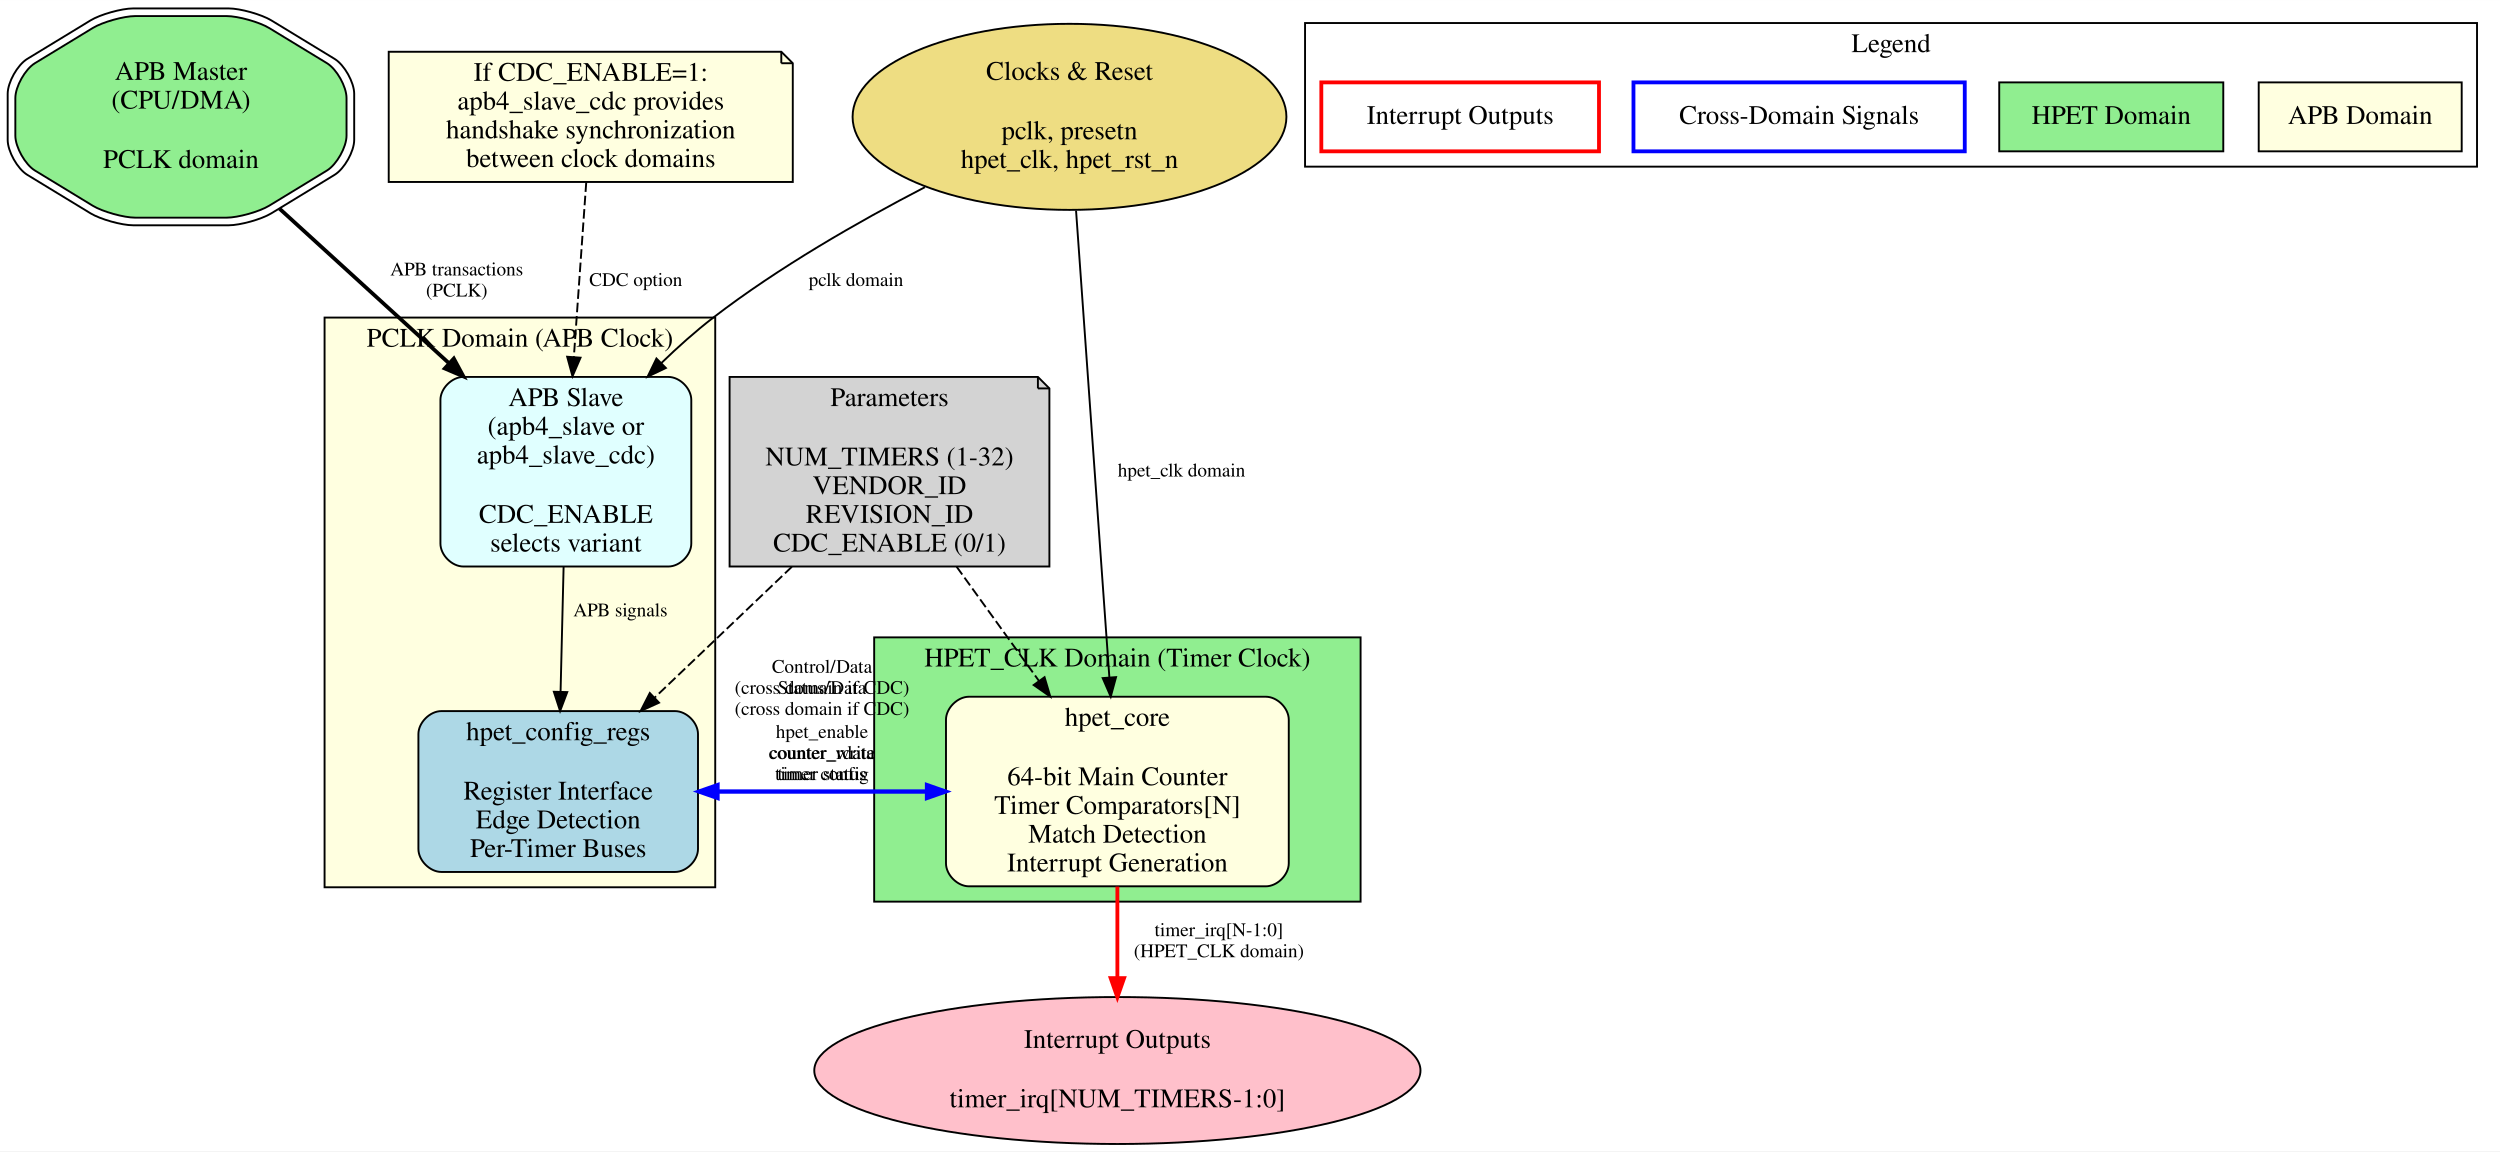
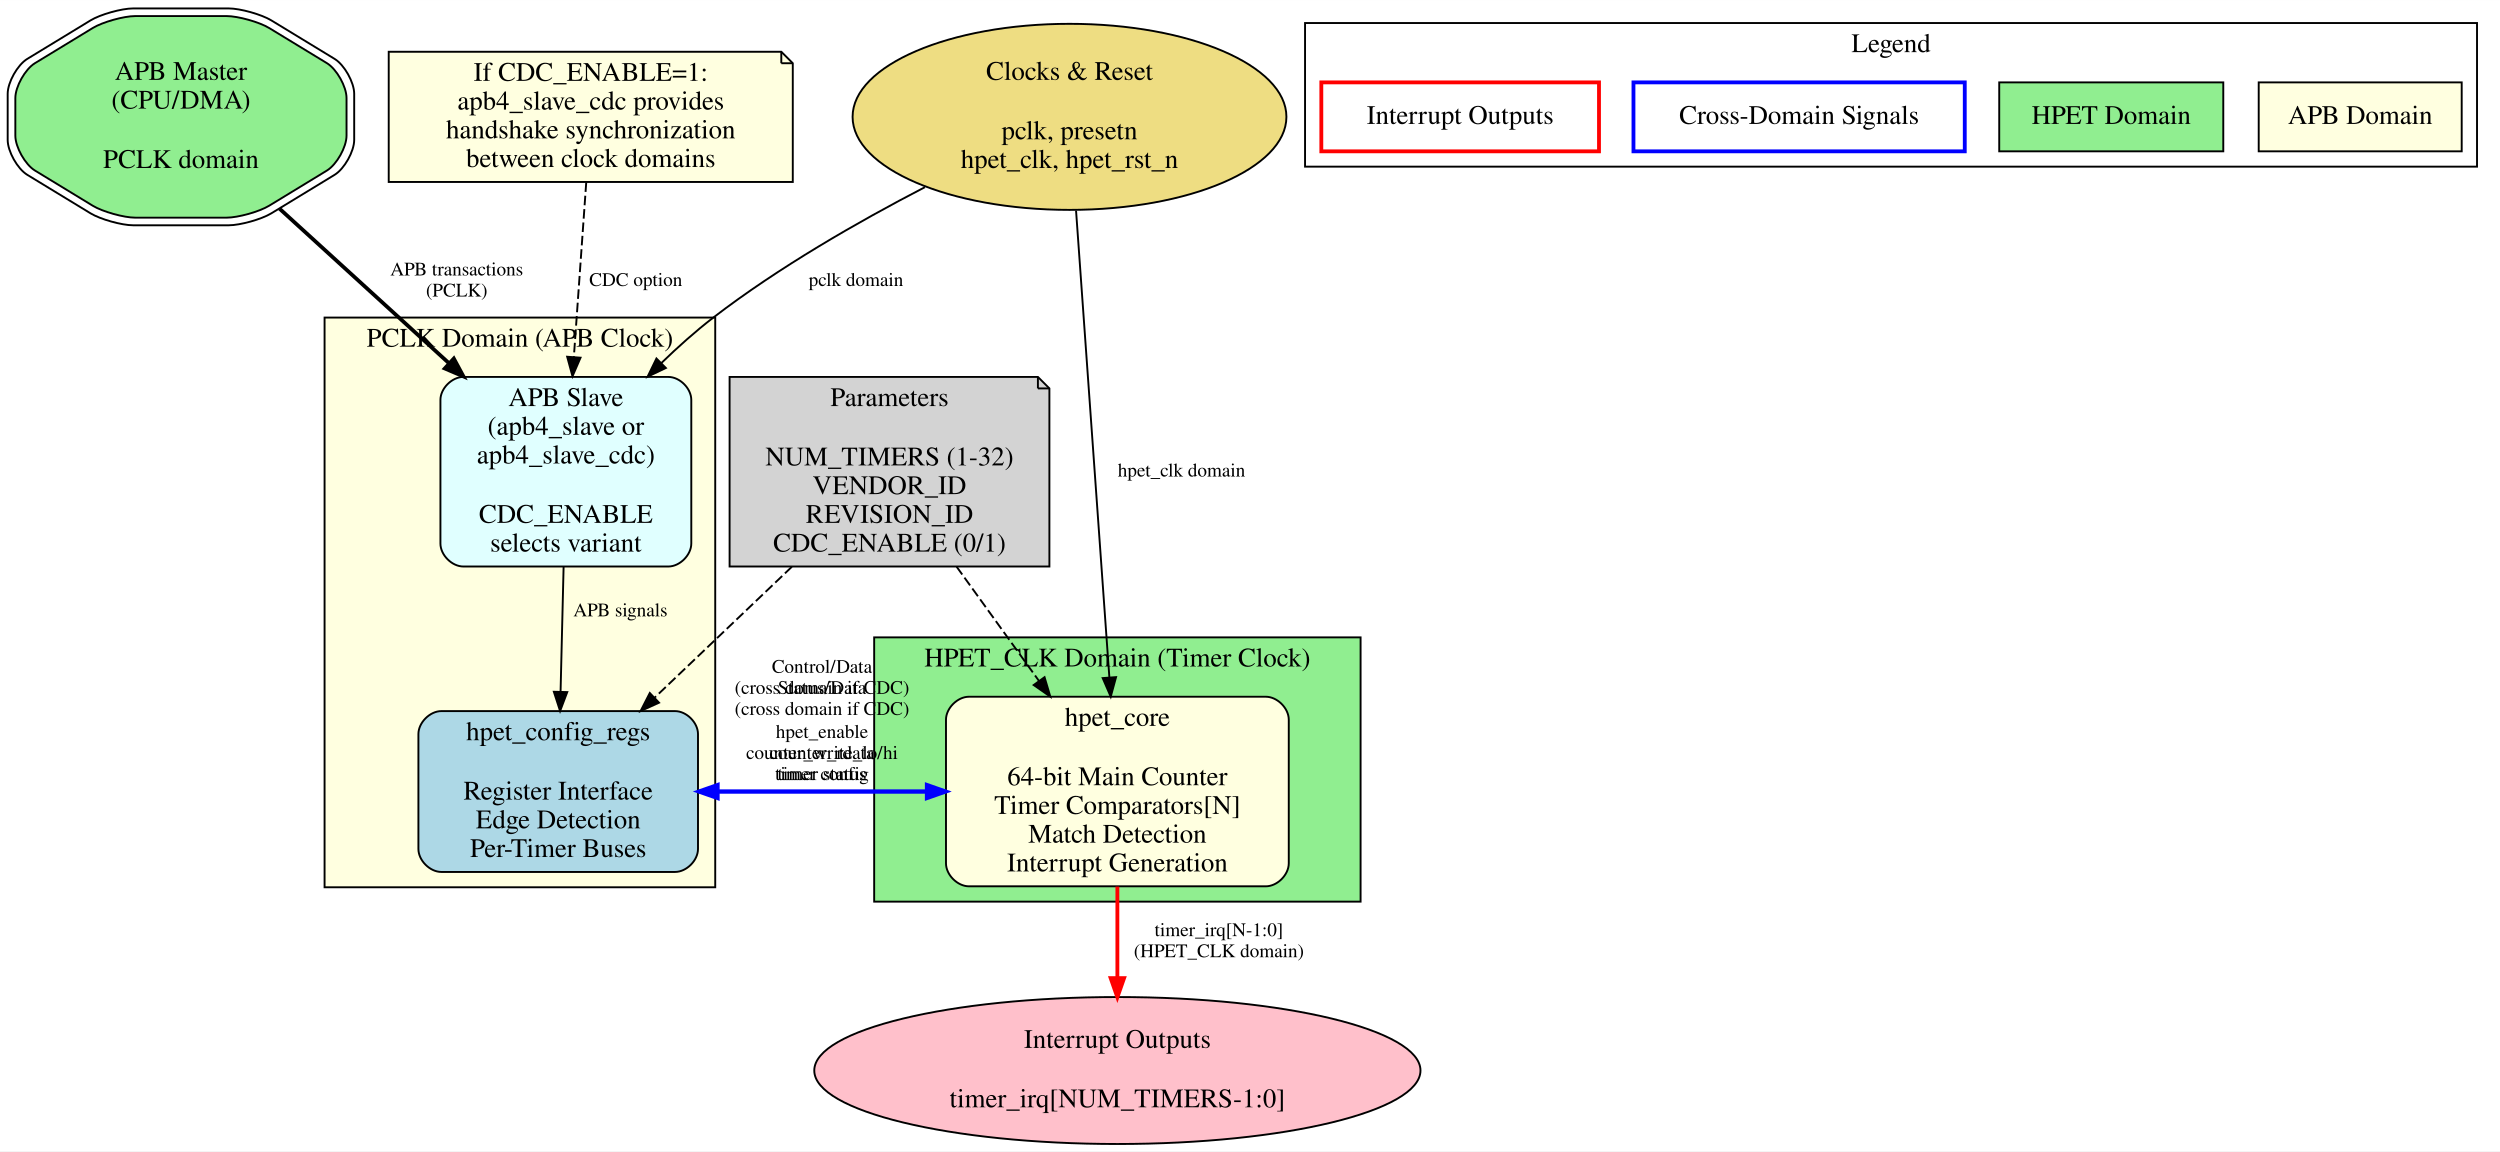
<svg xmlns="http://www.w3.org/2000/svg" width="1305pt" height="601pt" viewBox="0.00 0.00 1305.49 601.18">
  <g id="graph0" class="graph" transform="scale(1 1) rotate(0) translate(4 597.18)">
    <polygon fill="white" stroke="transparent" points="-4,4 -4,-597.18 1301.49,-597.18 1301.49,4 -4,4" />
    <g id="clust1" class="cluster">
      <polygon fill="lightyellow" stroke="black" points="165.49,-133.87 165.49,-431.37 369.49,-431.37 369.49,-133.87 165.49,-133.87" />
      <text text-anchor="middle" x="267.49" y="-416.17" font-family="Times,serif" font-size="14.00">PCLK Domain (APB Clock)</text>
    </g>
    <g id="clust2" class="cluster">
      <polygon fill="lightgreen" stroke="black" points="452.49,-126.37 452.49,-264.37 706.49,-264.37 706.49,-126.37 452.49,-126.37" />
      <text text-anchor="middle" x="579.49" y="-249.17" font-family="Times,serif" font-size="14.00">HPET_CLK Domain (Timer Clock)</text>
    </g>
    <g id="clust3" class="cluster">
      <polygon fill="white" stroke="black" points="677.49,-510.18 677.49,-585.18 1289.49,-585.18 1289.49,-510.18 677.49,-510.18" />
      <text text-anchor="middle" x="983.49" y="-569.98" font-family="Times,serif" font-size="14.00">Legend</text>
    </g>
    <g id="node1" class="node">
      <path fill="lightgreen" stroke="black" d="M176.96,-526.38C176.96,-526.38 176.96,-545.98 176.96,-545.98 176.96,-551.98 171.83,-561.1 166.71,-564.22 166.71,-564.22 136.56,-582.57 136.56,-582.57 131.43,-585.69 120.3,-588.81 114.3,-588.81 114.3,-588.81 66.67,-588.81 66.67,-588.81 60.67,-588.81 49.54,-585.69 44.42,-582.57 44.42,-582.57 14.26,-564.22 14.26,-564.22 9.14,-561.1 4.01,-551.98 4.01,-545.98 4.01,-545.98 4.01,-526.38 4.01,-526.38 4.01,-520.38 9.14,-511.26 14.26,-508.14 14.26,-508.14 44.42,-489.78 44.42,-489.78 49.54,-486.66 60.67,-483.54 66.67,-483.54 66.67,-483.54 114.3,-483.54 114.3,-483.54 120.3,-483.54 131.43,-486.66 136.56,-489.78 136.56,-489.78 166.71,-508.14 166.71,-508.14 171.83,-511.26 176.96,-520.38 176.96,-526.38" />
      <path fill="none" stroke="black" d="M180.96,-524.14C180.96,-524.14 180.96,-548.22 180.96,-548.22 180.96,-554.22 175.83,-563.34 170.71,-566.46 170.71,-566.46 137.68,-586.56 137.68,-586.56 132.55,-589.68 121.43,-592.8 115.43,-592.8 115.43,-592.8 65.54,-592.8 65.54,-592.8 59.54,-592.8 48.42,-589.68 43.29,-586.56 43.29,-586.56 10.26,-566.46 10.26,-566.46 5.14,-563.34 0.01,-554.22 0.01,-548.22 0.01,-548.22 0.01,-524.14 0.01,-524.14 0.01,-518.14 5.14,-509.02 10.26,-505.9 10.26,-505.9 43.29,-485.8 43.29,-485.8 48.42,-482.68 59.54,-479.56 65.54,-479.56 65.54,-479.56 115.43,-479.56 115.43,-479.56 121.43,-479.56 132.55,-482.68 137.68,-485.8 137.68,-485.8 170.71,-505.9 170.71,-505.9 175.83,-509.02 180.96,-518.14 180.96,-524.14" />
      <text text-anchor="middle" x="90.49" y="-555.48" font-family="Times,serif" font-size="14.00">APB Master</text>
      <text text-anchor="middle" x="90.49" y="-540.48" font-family="Times,serif" font-size="14.00">(CPU/DMA)</text>
      <text text-anchor="middle" x="90.49" y="-509.48" font-family="Times,serif" font-size="14.00">PCLK domain</text>
    </g>
    <g id="node3" class="node">
      <path fill="lightcyan" stroke="black" d="M344.99,-400.37C344.99,-400.37 237.99,-400.37 237.99,-400.37 231.99,-400.37 225.99,-394.37 225.99,-388.37 225.99,-388.37 225.99,-313.37 225.99,-313.37 225.99,-307.37 231.99,-301.37 237.99,-301.37 237.99,-301.37 344.99,-301.37 344.99,-301.37 350.99,-301.37 356.99,-307.37 356.99,-313.37 356.99,-313.37 356.99,-388.37 356.99,-388.37 356.99,-394.37 350.99,-400.37 344.99,-400.37" />
      <text text-anchor="middle" x="291.49" y="-385.17" font-family="Times,serif" font-size="14.00">APB Slave</text>
      <text text-anchor="middle" x="291.49" y="-370.17" font-family="Times,serif" font-size="14.00">(apb4_slave or</text>
      <text text-anchor="middle" x="291.49" y="-355.17" font-family="Times,serif" font-size="14.00">apb4_slave_cdc)</text>
      <text text-anchor="middle" x="291.49" y="-324.17" font-family="Times,serif" font-size="14.00">CDC_ENABLE</text>
      <text text-anchor="middle" x="291.49" y="-309.17" font-family="Times,serif" font-size="14.00">selects variant</text>
    </g>
    <g id="edge1" class="edge">
      <path fill="none" stroke="black" stroke-width="2" d="M141.99,-488.21C169,-463.57 202.27,-433.23 230.56,-407.43" />
      <polygon fill="black" stroke="black" stroke-width="2" points="232.98,-409.96 238.01,-400.63 228.27,-404.79 232.98,-409.96" />
      <text text-anchor="middle" x="234.49" y="-453.37" font-family="Times,serif" font-size="10.00">APB transactions</text>
      <text text-anchor="middle" x="234.49" y="-442.37" font-family="Times,serif" font-size="10.00">(PCLK)</text>
    </g>
    <g id="node2" class="node">
      <ellipse fill="pink" stroke="black" cx="579.49" cy="-38.18" rx="158.28" ry="38.37" />
      <text text-anchor="middle" x="579.49" y="-49.98" font-family="Times,serif" font-size="14.00">Interrupt Outputs</text>
      <text text-anchor="middle" x="579.49" y="-18.98" font-family="Times,serif" font-size="14.00">timer_irq[NUM_TIMERS-1:0]</text>
    </g>
    <g id="node4" class="node">
      <path fill="lightblue" stroke="black" d="M348.49,-225.87C348.49,-225.87 226.49,-225.87 226.49,-225.87 220.49,-225.87 214.49,-219.87 214.49,-213.87 214.49,-213.87 214.49,-153.87 214.49,-153.87 214.49,-147.87 220.49,-141.87 226.49,-141.87 226.49,-141.87 348.49,-141.87 348.49,-141.87 354.49,-141.87 360.49,-147.87 360.49,-153.87 360.49,-153.87 360.49,-213.87 360.49,-213.87 360.49,-219.87 354.49,-225.87 348.49,-225.87" />
      <text text-anchor="middle" x="287.49" y="-210.67" font-family="Times,serif" font-size="14.00">hpet_config_regs</text>
      <text text-anchor="middle" x="287.49" y="-179.67" font-family="Times,serif" font-size="14.00">Register Interface</text>
      <text text-anchor="middle" x="287.49" y="-164.67" font-family="Times,serif" font-size="14.00">Edge Detection</text>
      <text text-anchor="middle" x="287.49" y="-149.67" font-family="Times,serif" font-size="14.00">Per-Timer Buses</text>
    </g>
    <g id="edge2" class="edge">
      <path fill="none" stroke="black" d="M290.31,-301.25C289.81,-280.76 289.23,-256.89 288.73,-236.12" />
      <polygon fill="black" stroke="black" points="292.22,-235.8 288.48,-225.89 285.22,-235.97 292.22,-235.8" />
      <text text-anchor="middle" x="319.99" y="-275.37" font-family="Times,serif" font-size="10.00">APB signals</text>
    </g>
    <g id="node5" class="node">
      <path fill="lightyellow" stroke="black" d="M656.99,-233.37C656.99,-233.37 501.99,-233.37 501.99,-233.37 495.99,-233.37 489.99,-227.37 489.99,-221.37 489.99,-221.37 489.99,-146.37 489.99,-146.37 489.99,-140.37 495.99,-134.37 501.99,-134.37 501.99,-134.37 656.99,-134.37 656.99,-134.37 662.99,-134.37 668.99,-140.37 668.99,-146.37 668.99,-146.37 668.99,-221.37 668.99,-221.37 668.99,-227.37 662.99,-233.37 656.99,-233.37" />
      <text text-anchor="middle" x="579.49" y="-218.17" font-family="Times,serif" font-size="14.00">hpet_core</text>
      <text text-anchor="middle" x="579.49" y="-187.17" font-family="Times,serif" font-size="14.00">64-bit Main Counter</text>
      <text text-anchor="middle" x="579.49" y="-172.17" font-family="Times,serif" font-size="14.00">Timer Comparators[N]</text>
      <text text-anchor="middle" x="579.49" y="-157.17" font-family="Times,serif" font-size="14.00">Match Detection</text>
      <text text-anchor="middle" x="579.49" y="-142.17" font-family="Times,serif" font-size="14.00">Interrupt Generation</text>
    </g>
    <g id="edge3" class="edge">
      <path fill="none" stroke="blue" stroke-width="2" d="M360.79,-183.87C396.77,-183.87 440.66,-183.87 479.65,-183.87" />
      <polygon fill="blue" stroke="blue" stroke-width="2" points="479.97,-187.37 489.97,-183.87 479.97,-180.37 479.97,-187.37" />
      <text text-anchor="middle" x="425.24" y="-245.87" font-family="Times,serif" font-size="10.00">Control/Data</text>
      <text text-anchor="middle" x="425.24" y="-234.87" font-family="Times,serif" font-size="10.00">(cross domain if CDC)</text>
      <text text-anchor="middle" x="425.24" y="-211.87" font-family="Times,serif" font-size="10.00">hpet_enable</text>
-       <text text-anchor="middle" x="425.24" y="-200.87" font-family="Times,serif" font-size="10.00">counter_write</text>
+       <text text-anchor="middle" x="425.24" y="-200.87" font-family="Times,serif" font-size="10.00">counter_write_lo/hi</text>
      <text text-anchor="middle" x="425.24" y="-189.87" font-family="Times,serif" font-size="10.00">timer config</text>
    </g>
    <g id="edge5" class="edge">
      <path fill="none" stroke="red" stroke-width="2" d="M579.49,-134.22C579.49,-118.88 579.49,-101.95 579.49,-86.68" />
      <polygon fill="red" stroke="red" stroke-width="2" points="582.99,-86.42 579.49,-76.42 575.99,-86.42 582.99,-86.42" />
      <text text-anchor="middle" x="632.49" y="-108.37" font-family="Times,serif" font-size="10.00">timer_irq[N-1:0]</text>
      <text text-anchor="middle" x="632.49" y="-97.37" font-family="Times,serif" font-size="10.00">(HPET_CLK domain)</text>
    </g>
    <g id="edge4" class="edge">
      <path fill="none" stroke="blue" stroke-width="2" d="M489.97,-183.87C452.12,-183.87 408.28,-183.87 371.1,-183.87" />
      <polygon fill="blue" stroke="blue" stroke-width="2" points="370.79,-180.37 360.79,-183.87 370.79,-187.37 370.79,-180.37" />
      <text text-anchor="middle" x="425.24" y="-234.87" font-family="Times,serif" font-size="10.00">Status/Data</text>
      <text text-anchor="middle" x="425.24" y="-223.87" font-family="Times,serif" font-size="10.00">(cross domain if CDC)</text>
      <text text-anchor="middle" x="425.24" y="-200.87" font-family="Times,serif" font-size="10.00">counter_rdata</text>
      <text text-anchor="middle" x="425.24" y="-189.87" font-family="Times,serif" font-size="10.00">timer status</text>
    </g>
    <g id="node6" class="node">
      <polygon fill="lightyellow" stroke="black" points="403.99,-570.18 198.99,-570.18 198.99,-502.18 409.99,-502.18 409.99,-564.18 403.99,-570.18" />
      <polyline fill="none" stroke="black" points="403.99,-570.18 403.99,-564.18 " />
      <polyline fill="none" stroke="black" points="409.99,-564.18 403.99,-564.18 " />
      <text text-anchor="middle" x="304.49" y="-554.98" font-family="Times,serif" font-size="14.00">If CDC_ENABLE=1:</text>
      <text text-anchor="middle" x="304.49" y="-539.98" font-family="Times,serif" font-size="14.00">apb4_slave_cdc provides</text>
      <text text-anchor="middle" x="304.49" y="-524.98" font-family="Times,serif" font-size="14.00">handshake synchronization</text>
      <text text-anchor="middle" x="304.49" y="-509.98" font-family="Times,serif" font-size="14.00">between clock domains</text>
    </g>
    <g id="edge6" class="edge">
      <path fill="none" stroke="black" stroke-dasharray="5,2" d="M302.13,-501.98C300.33,-476.58 297.8,-440.91 295.66,-410.71" />
      <polygon fill="black" stroke="black" points="299.15,-410.42 294.95,-400.7 292.17,-410.92 299.15,-410.42" />
      <text text-anchor="middle" x="327.99" y="-447.87" font-family="Times,serif" font-size="10.00">CDC option</text>
    </g>
    <g id="node7" class="node">
      <polygon fill="lightgray" stroke="black" points="537.99,-400.37 376.99,-400.37 376.99,-301.37 543.99,-301.37 543.99,-394.37 537.99,-400.37" />
      <polyline fill="none" stroke="black" points="537.99,-400.37 537.99,-394.37 " />
      <polyline fill="none" stroke="black" points="543.99,-394.37 537.99,-394.37 " />
      <text text-anchor="middle" x="460.49" y="-385.17" font-family="Times,serif" font-size="14.00">Parameters</text>
      <text text-anchor="middle" x="460.49" y="-354.17" font-family="Times,serif" font-size="14.00">NUM_TIMERS (1-32)</text>
      <text text-anchor="middle" x="460.49" y="-339.17" font-family="Times,serif" font-size="14.00">VENDOR_ID</text>
      <text text-anchor="middle" x="460.49" y="-324.17" font-family="Times,serif" font-size="14.00">REVISION_ID</text>
      <text text-anchor="middle" x="460.49" y="-309.17" font-family="Times,serif" font-size="14.00">CDC_ENABLE (0/1)</text>
    </g>
    <g id="edge7" class="edge">
      <path fill="none" stroke="black" stroke-dasharray="5,2" d="M409.52,-301.25C386.95,-279.73 360.48,-254.49 337.97,-233.02" />
      <polygon fill="black" stroke="black" points="340.15,-230.26 330.5,-225.89 335.32,-235.33 340.15,-230.26" />
    </g>
    <g id="edge8" class="edge">
      <path fill="none" stroke="black" stroke-dasharray="5,2" d="M495.55,-301.25C509.04,-282.54 524.57,-261.01 538.57,-241.59" />
      <polygon fill="black" stroke="black" points="541.46,-243.58 544.47,-233.42 535.78,-239.48 541.46,-243.58" />
    </g>
    <g id="node8" class="node">
      <ellipse fill="#eedd82" stroke="black" cx="554.49" cy="-536.18" rx="113.27" ry="48.58" />
      <text text-anchor="middle" x="554.49" y="-555.48" font-family="Times,serif" font-size="14.00">Clocks &amp; Reset</text>
      <text text-anchor="middle" x="554.49" y="-524.48" font-family="Times,serif" font-size="14.00">pclk, presetn</text>
      <text text-anchor="middle" x="554.49" y="-509.48" font-family="Times,serif" font-size="14.00">hpet_clk, hpet_rst_n</text>
    </g>
    <g id="edge9" class="edge">
      <path fill="none" stroke="black" d="M478.96,-499.45C443.88,-481.27 402.5,-457.51 368.49,-431.37 359.2,-424.23 349.98,-415.99 341.3,-407.57" />
      <polygon fill="black" stroke="black" points="343.72,-405.04 334.16,-400.48 338.79,-410.01 343.72,-405.04" />
      <text text-anchor="middle" x="442.99" y="-447.87" font-family="Times,serif" font-size="10.00">pclk domain</text>
    </g>
    <g id="edge10" class="edge">
      <path fill="none" stroke="black" d="M557.91,-487.2C562.44,-423.75 570.41,-311.99 575.3,-243.57" />
      <polygon fill="black" stroke="black" points="578.8,-243.61 576.02,-233.39 571.82,-243.11 578.8,-243.61" />
      <text text-anchor="middle" x="612.99" y="-348.37" font-family="Times,serif" font-size="10.00">hpet_clk domain</text>
    </g>
    <g id="node9" class="node">
      <polygon fill="lightyellow" stroke="black" points="1281.49,-554.18 1175.49,-554.18 1175.49,-518.18 1281.49,-518.18 1281.49,-554.18" />
      <text text-anchor="middle" x="1228.49" y="-532.48" font-family="Times,serif" font-size="14.00">APB Domain</text>
    </g>
    <g id="node10" class="node">
      <polygon fill="lightgreen" stroke="black" points="1156.99,-554.18 1039.99,-554.18 1039.99,-518.18 1156.99,-518.18 1156.99,-554.18" />
      <text text-anchor="middle" x="1098.49" y="-532.48" font-family="Times,serif" font-size="14.00">HPET Domain</text>
    </g>
    <g id="node11" class="node">
      <polygon fill="none" stroke="blue" stroke-width="2" points="1021.99,-554.18 848.99,-554.18 848.99,-518.18 1021.99,-518.18 1021.99,-554.18" />
      <text text-anchor="middle" x="935.49" y="-532.48" font-family="Times,serif" font-size="14.00">Cross-Domain Signals</text>
    </g>
    <g id="node12" class="node">
      <polygon fill="none" stroke="red" stroke-width="2" points="830.99,-554.18 685.99,-554.18 685.99,-518.18 830.99,-518.18 830.99,-554.18" />
      <text text-anchor="middle" x="758.49" y="-532.48" font-family="Times,serif" font-size="14.00">Interrupt Outputs</text>
    </g>
  </g>
</svg>
